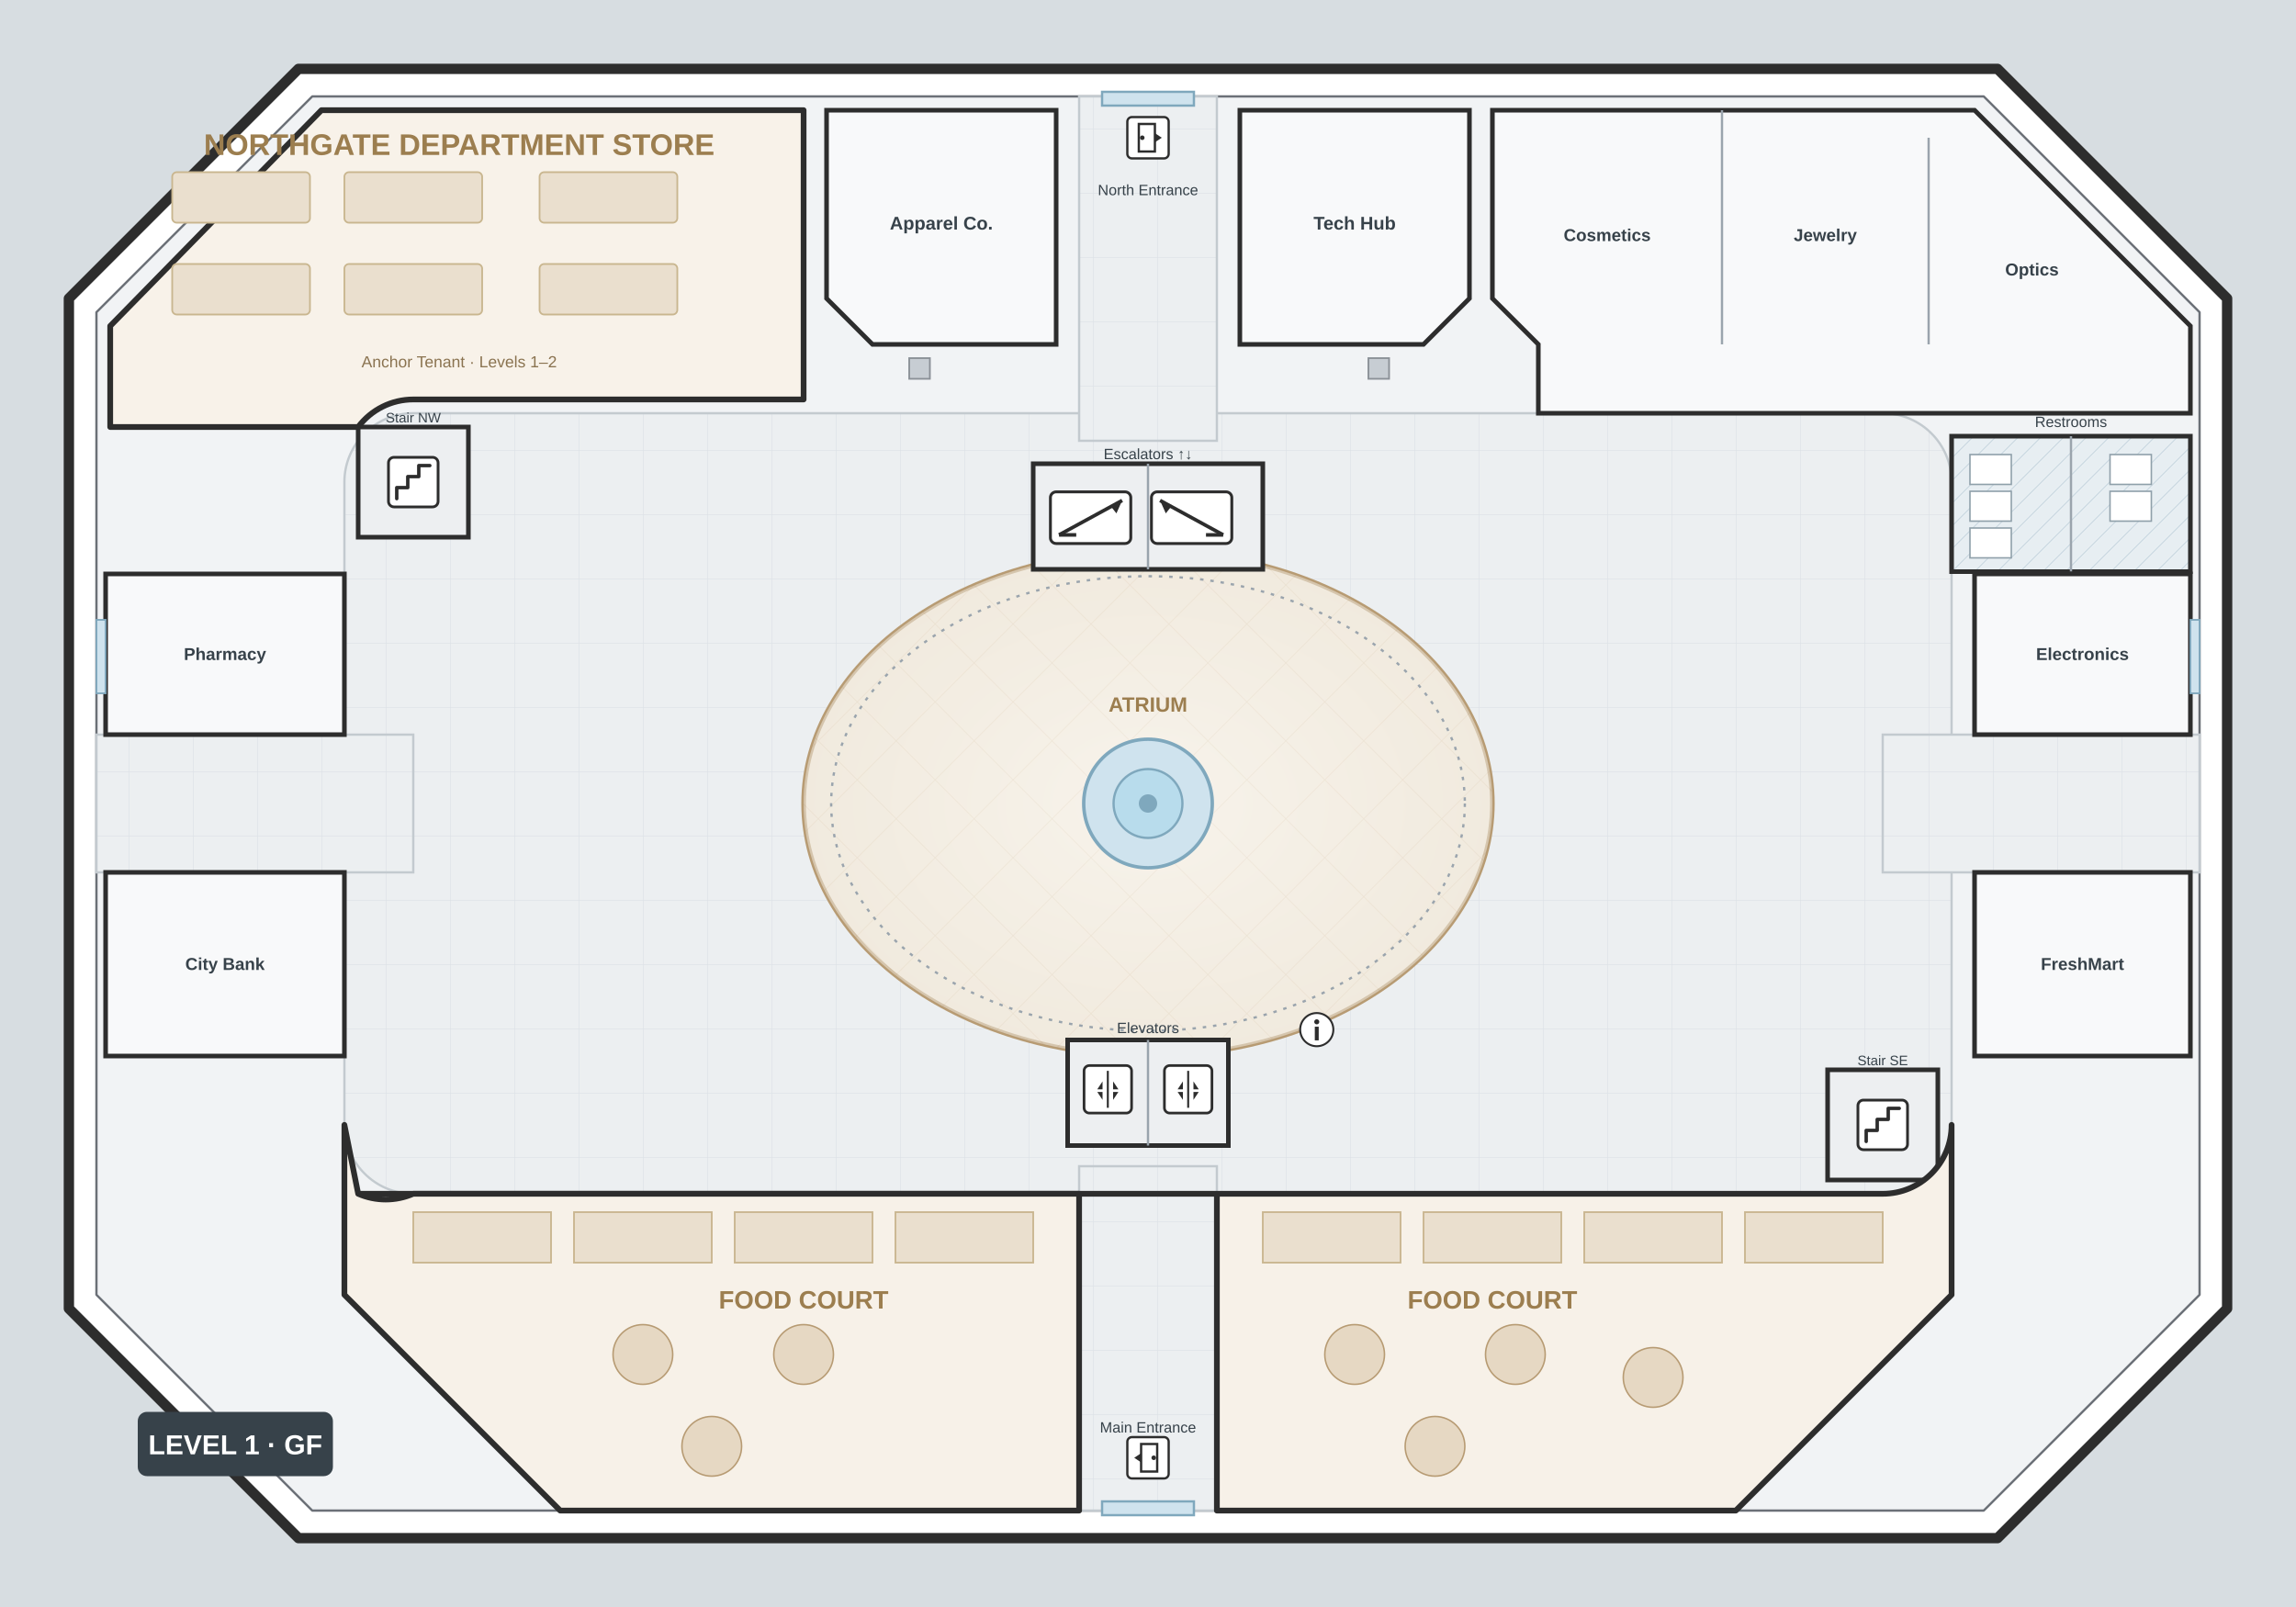
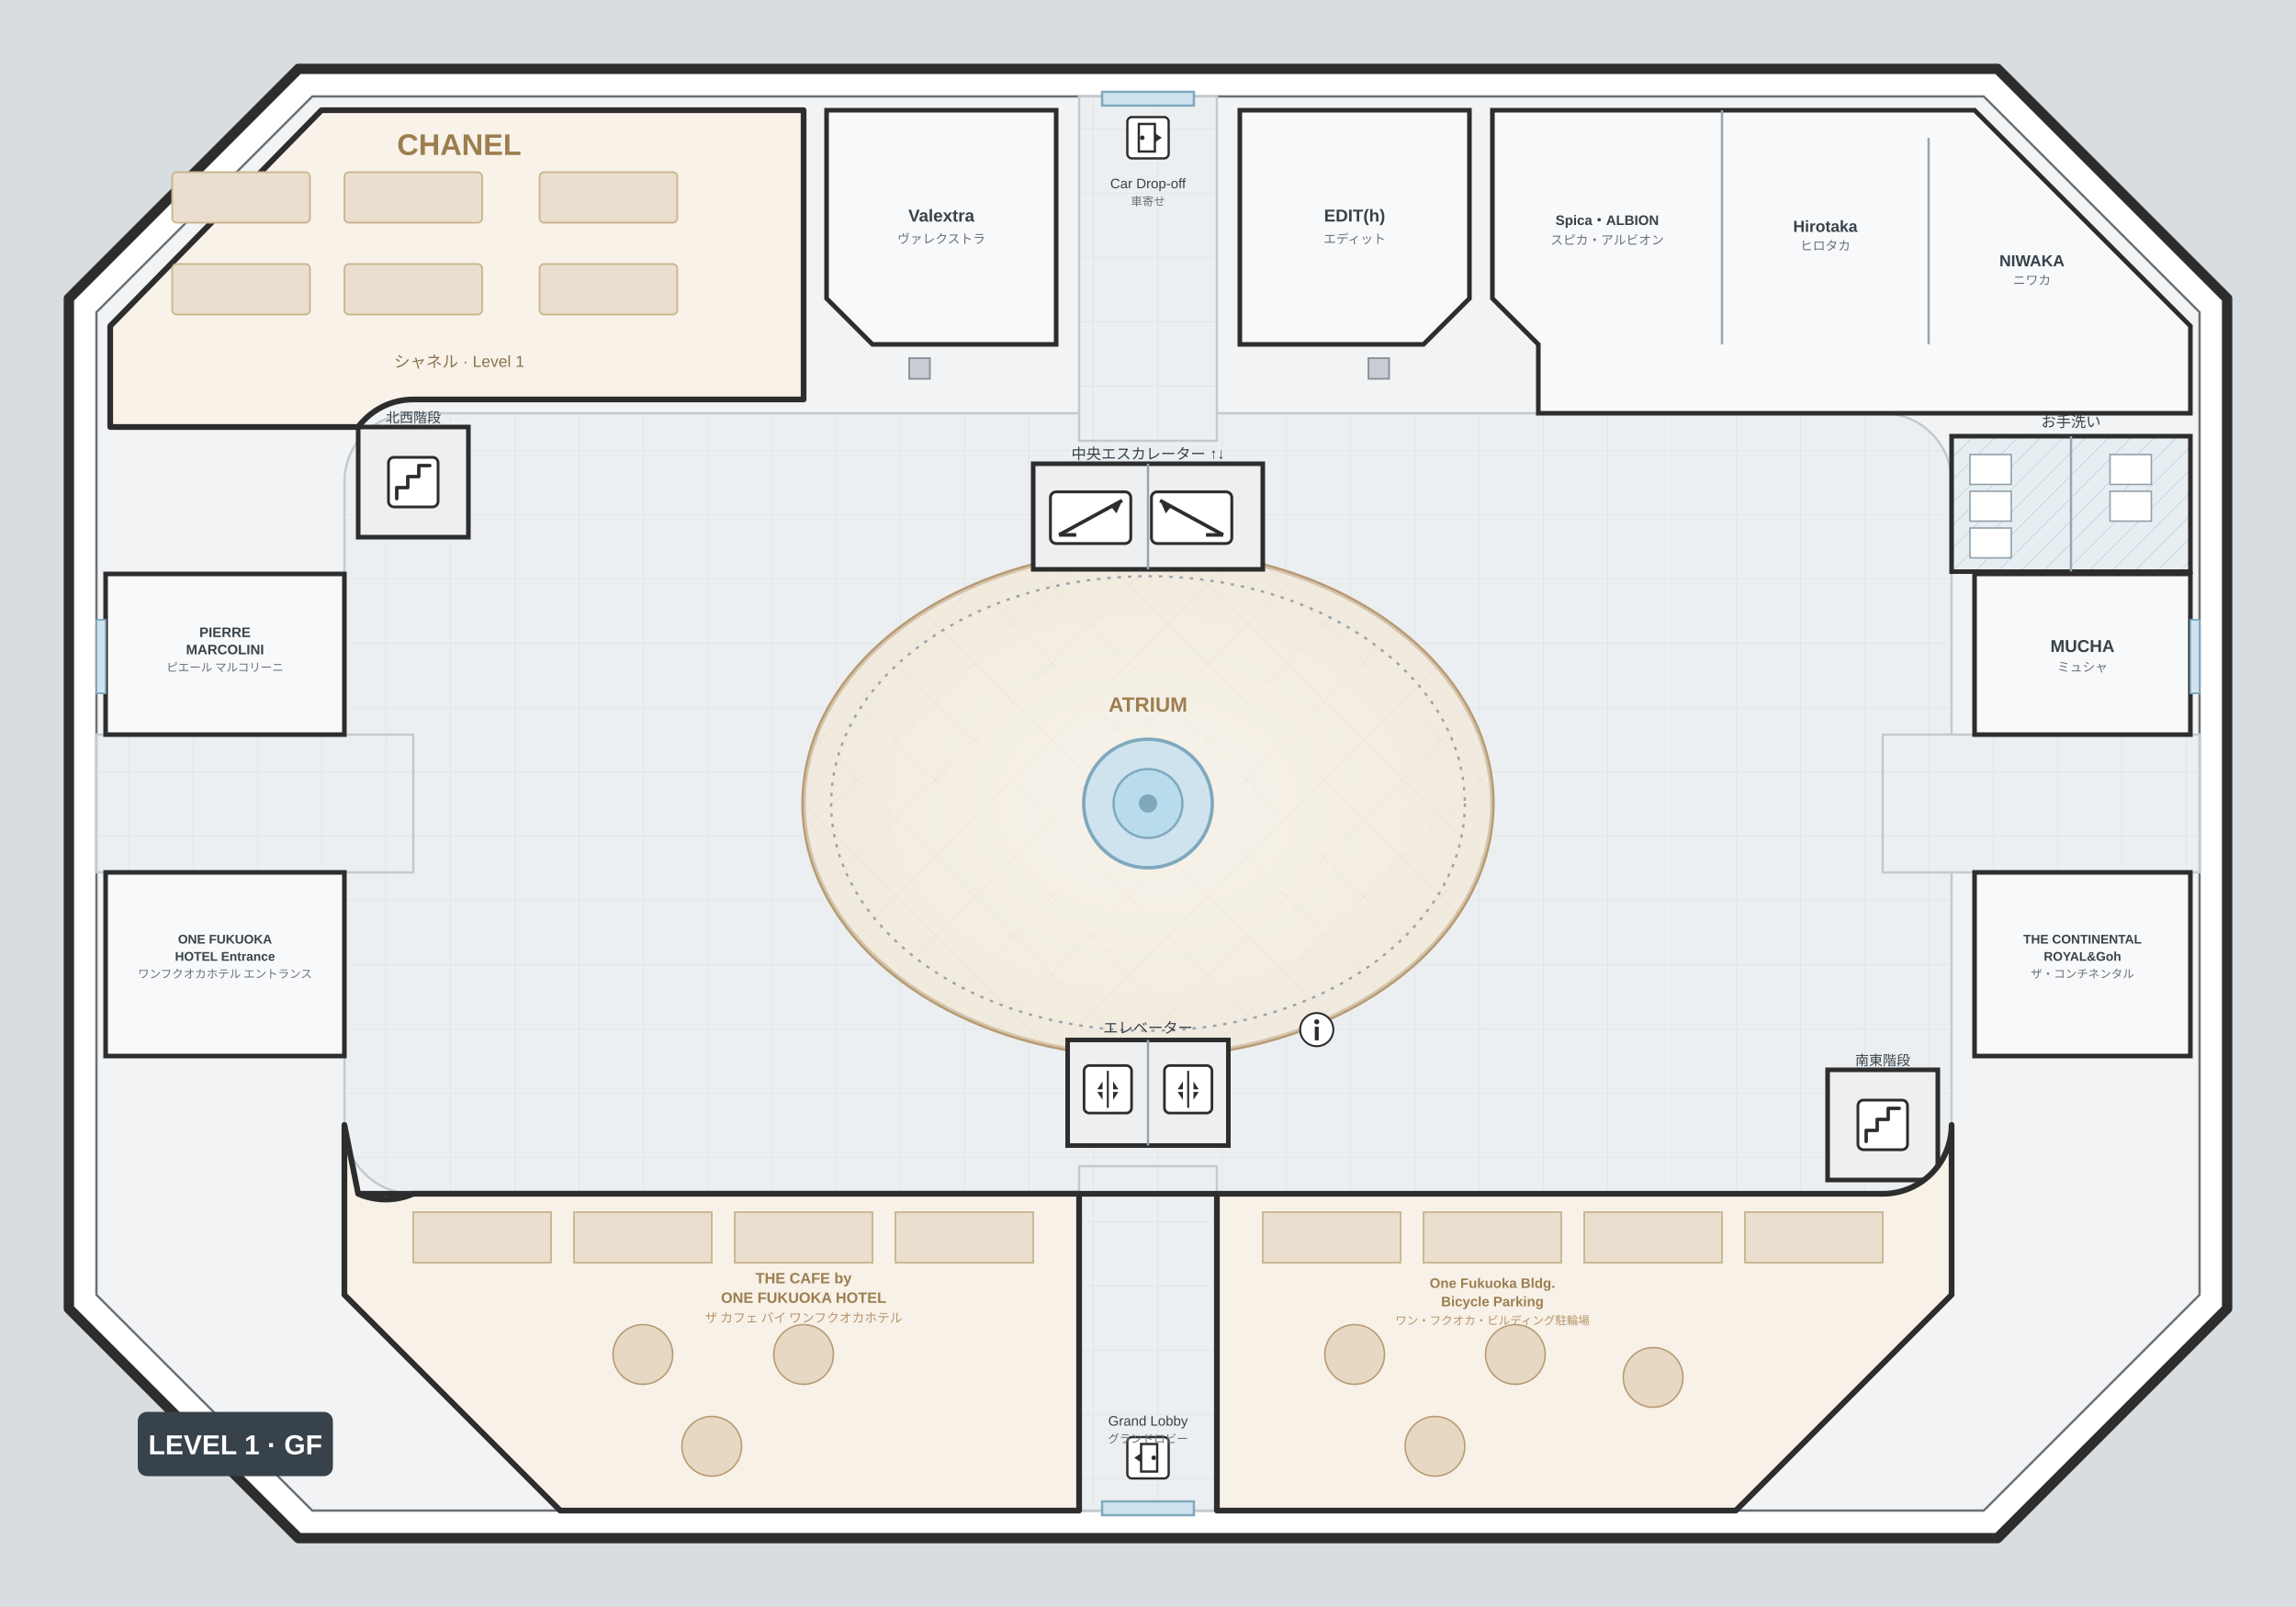
<svg xmlns="http://www.w3.org/2000/svg" viewBox="0 0 2000 1400" width="2000" height="1400">
  <defs>
    <pattern id="concourse" width="56" height="56" patternUnits="userSpaceOnUse">
      <rect width="56" height="56" fill="#ECEFF1" />
      <path d="M56 0 H0 V56" fill="none" stroke="#DCE1E5" stroke-width="1" />
    </pattern>
    <pattern id="atriumFloor" width="48" height="48" patternUnits="userSpaceOnUse" patternTransform="rotate(45)">
      <rect width="48" height="48" fill="#F4EFE7" />
      <path d="M48 0 H0 V48" fill="none" stroke="#E4D9C7" stroke-width="1" />
    </pattern>
    <pattern id="wetHatch" width="14" height="14" patternUnits="userSpaceOnUse" patternTransform="rotate(45)">
      <rect width="14" height="14" fill="#E7EEF2" />
      <line x1="0" y1="0" x2="0" y2="14" stroke="#BFD0DA" stroke-width="1.2" />
    </pattern>
    <radialGradient id="atriumLight" cx="50%" cy="50%" r="55%">
      <stop offset="0%" stop-color="#FBF7EF" />
      <stop offset="100%" stop-color="#EDE3D2" />
    </radialGradient>
    <symbol id="icon-elevator" viewBox="0 0 40 40">
      <rect x="2" y="2" width="36" height="36" rx="4" fill="#FFFFFF" stroke="#2D2D2D" stroke-width="2" />
      <line x1="20" y1="6" x2="20" y2="34" stroke="#2D2D2D" stroke-width="1.5" />
      <polygon points="12,20 16,14 16,20" fill="#2D2D2D" />
      <polygon points="12,22 16,28 16,22" fill="#2D2D2D" />
      <polygon points="28,20 24,14 24,20" fill="#2D2D2D" />
      <polygon points="28,22 24,28 24,22" fill="#2D2D2D" />
    </symbol>
    <symbol id="icon-stairs" viewBox="0 0 40 40">
      <rect x="2" y="2" width="36" height="36" rx="4" fill="#FFFFFF" stroke="#2D2D2D" stroke-width="2" />
      <polyline points="8,32 8,24 16,24 16,16 24,16 24,8 32,8" fill="none" stroke="#2D2D2D" stroke-width="2.5" stroke-linecap="round" stroke-linejoin="round" />
    </symbol>
    <symbol id="icon-escalator" viewBox="0 0 60 40">
      <rect x="2" y="2" width="56" height="36" rx="4" fill="#FFFFFF" stroke="#2D2D2D" stroke-width="2" />
      <line x1="8" y1="32" x2="52" y2="8" stroke="#2D2D2D" stroke-width="2.5" />
      <polygon points="44,12 52,8 48,17" fill="#2D2D2D" />
      <line x1="8" y1="32" x2="20" y2="32" stroke="#2D2D2D" stroke-width="2.5" />
    </symbol>
    <symbol id="icon-entrance" viewBox="0 0 40 40">
      <rect x="2" y="2" width="36" height="36" rx="4" fill="#FFFFFF" stroke="#2D2D2D" stroke-width="2" />
      <path d="M14,8 L14,32 L28,32 L28,8 Z" fill="none" stroke="#2D2D2D" stroke-width="2" />
      <circle cx="25" cy="20" r="2" fill="#2D2D2D" />
      <polygon points="8,20 14,16 14,24" fill="#2D2D2D" />
    </symbol>
    <symbol id="icon-info" viewBox="0 0 40 40">
      <circle cx="20" cy="20" r="17" fill="#FFFFFF" stroke="#2D2D2D" stroke-width="2" />
      <circle cx="20" cy="12" r="2.6" fill="#2D2D2D" />
      <rect x="18" y="17" width="4" height="14" fill="#2D2D2D" />
    </symbol>
  </defs>
  <rect width="2000" height="1400" fill="#D7DDE1" />
  <path d="M 60,260            L 260,60  L 1740,60  L 1940,260            L 1940,1140 L 1740,1340 L 260,1340 L 60,1140 Z" fill="#FFFFFF" stroke="#2D2D2D" stroke-width="9" stroke-linejoin="round" />
  <path d="M 84,272            L 272,84  L 1728,84  L 1916,272            L 1916,1128 L 1728,1316 L 272,1316 L 84,1128 Z" fill="#F1F3F5" stroke="#6B7077" stroke-width="2" stroke-linejoin="round" />
  <g fill="#C7CDD3" stroke="#8A9097" stroke-width="1.5">
    <rect x="392" y="392" width="18" height="18" />
    <rect x="792" y="312" width="18" height="18" />
    <rect x="1192" y="312" width="18" height="18" />
    <rect x="1592" y="392" width="18" height="18" />
    <rect x="392" y="982" width="18" height="18" />
    <rect x="792" y="1062" width="18" height="18" />
    <rect x="1192" y="1062" width="18" height="18" />
    <rect x="1592" y="982" width="18" height="18" />
    <rect x="592" y="692" width="18" height="18" />
    <rect x="1392" y="692" width="18" height="18" />
  </g>
  <path d="M 360,360 H 1640 A 60,60 0 0 1 1700,420 V 980 A 60,60 0 0 1 1640,1040 H 360 A 60,60 0 0 1 300,980 V 420 A 60,60 0 0 1 360,360 Z" fill="url(#concourse)" stroke="#C3CACF" stroke-width="2" />
  <rect x="940" y="84" width="120" height="300" fill="url(#concourse)" stroke="#C3CACF" stroke-width="2" />
  <rect x="940" y="1016" width="120" height="300" fill="url(#concourse)" stroke="#C3CACF" stroke-width="2" />
  <rect x="1640" y="640" width="276" height="120" fill="url(#concourse)" stroke="#C3CACF" stroke-width="2" />
  <rect x="84" y="640" width="276" height="120" fill="url(#concourse)" stroke="#C3CACF" stroke-width="2" />
  <ellipse cx="1000" cy="700" rx="300" ry="220" fill="url(#atriumLight)" stroke="#B79B73" stroke-width="4" />
  <ellipse cx="1000" cy="700" rx="300" ry="220" fill="url(#atriumFloor)" opacity="0.5" />
  <ellipse cx="1000" cy="700" rx="276" ry="198" fill="none" stroke="#9AA4AD" stroke-width="2" stroke-dasharray="3 6" />
  <circle cx="1000" cy="700" r="56" fill="#CFE3EE" stroke="#7FA8BD" stroke-width="3" />
  <circle cx="1000" cy="700" r="30" fill="#B8DCEC" stroke="#7FA8BD" stroke-width="2" />
  <circle cx="1000" cy="700" r="8" fill="#7FA8BD" />
  <text x="1000" y="620" text-anchor="middle" font-family="Arial, sans-serif" font-size="18" font-weight="700" fill="#9C7E4F">ATRIUM</text>
  <g>
    <rect x="900" y="404" width="200" height="92" fill="#EDEFF1" stroke="#2D2D2D" stroke-width="4" />
    <line x1="1000" y1="404" x2="1000" y2="496" stroke="#9AA4AD" stroke-width="2" />
    <use href="#icon-escalator" x="912" y="426" width="76" height="50" />
    <use href="#icon-escalator" x="1012" y="426" width="76" height="50" transform="scale(-1,1) translate(-2088,0)" />
-     <text x="1000" y="400" text-anchor="middle" font-family="Arial, sans-serif" font-size="13" fill="#37424A">Escalators ↑↓</text>
+     <text x="1000" y="400" text-anchor="middle" font-family="Arial, sans-serif" font-size="13" fill="#37424A">中央エスカレーター ↑↓</text>
  </g>
  <g>
    <rect x="930" y="906" width="140" height="92" fill="#EDEFF1" stroke="#2D2D2D" stroke-width="4" />
    <line x1="1000" y1="906" x2="1000" y2="998" stroke="#9AA4AD" stroke-width="2" />
    <use href="#icon-elevator" x="942" y="926" width="46" height="46" />
    <use href="#icon-elevator" x="1012" y="926" width="46" height="46" />
-     <text x="1000" y="900" text-anchor="middle" font-family="Arial, sans-serif" font-size="13" fill="#37424A">Elevators</text>
+     <text x="1000" y="900" text-anchor="middle" font-family="Arial, sans-serif" font-size="13" fill="#37424A">エレベーター</text>
  </g>
  <g>
    <rect x="312" y="372" width="96" height="96" fill="#EDEFF1" stroke="#2D2D2D" stroke-width="4" />
    <use href="#icon-stairs" x="336" y="396" width="48" height="48" />
-     <text x="360" y="368" text-anchor="middle" font-family="Arial, sans-serif" font-size="12" fill="#37424A">Stair NW</text>
+     <text x="360" y="368" text-anchor="middle" font-family="Arial, sans-serif" font-size="12" fill="#37424A">北西階段</text>
  </g>
  <g>
    <rect x="1592" y="932" width="96" height="96" fill="#EDEFF1" stroke="#2D2D2D" stroke-width="4" />
    <use href="#icon-stairs" x="1616" y="956" width="48" height="48" />
-     <text x="1640" y="928" text-anchor="middle" font-family="Arial, sans-serif" font-size="12" fill="#37424A">Stair SE</text>
+     <text x="1640" y="928" text-anchor="middle" font-family="Arial, sans-serif" font-size="12" fill="#37424A">南東階段</text>
  </g>
  <g>
    <rect x="1700" y="380" width="208" height="118" fill="url(#wetHatch)" stroke="#2D2D2D" stroke-width="4" />
    <line x1="1804" y1="380" x2="1804" y2="498" stroke="#9AA4AD" stroke-width="2" />
    <g fill="#FFFFFF" stroke="#8FA0AA" stroke-width="1.3">
      <rect x="1716" y="396" width="36" height="26" />
      <rect x="1716" y="428" width="36" height="26" />
      <rect x="1716" y="460" width="36" height="26" />
      <rect x="1838" y="396" width="36" height="26" />
      <rect x="1838" y="428" width="36" height="26" />
    </g>
-     <text x="1804" y="372" text-anchor="middle" font-family="Arial, sans-serif" font-size="13" fill="#37424A">Restrooms</text>
+     <text x="1804" y="372" text-anchor="middle" font-family="Arial, sans-serif" font-size="13" fill="#37424A">お手洗い</text>
  </g>
  <path d="M 96,284 L 280,96 L 700,96 L 700,348 L 360,348 A 60,60 0 0 0 312,372 L 96,372 Z" fill="#F8F2E9" stroke="#2D2D2D" stroke-width="5" stroke-linejoin="round" />
  <g fill="#EADFce" stroke="#C9B68F" stroke-width="1.5">
    <rect x="150" y="150" width="120" height="44" rx="4" />
    <rect x="300" y="150" width="120" height="44" rx="4" />
    <rect x="470" y="150" width="120" height="44" rx="4" />
    <rect x="150" y="230" width="120" height="44" rx="4" />
    <rect x="300" y="230" width="120" height="44" rx="4" />
    <rect x="470" y="230" width="120" height="44" rx="4" />
  </g>
-   <text x="400" y="135" text-anchor="middle" font-family="Arial, sans-serif" font-size="26" font-weight="700" fill="#9C7E4F">NORTHGATE DEPARTMENT STORE</text>
-   <text x="400" y="320" text-anchor="middle" font-family="Arial, sans-serif" font-size="14" fill="#8A7350">Anchor Tenant · Levels 1–2</text>
+   <text x="400" y="135" text-anchor="middle" font-family="Arial, sans-serif" font-size="26" font-weight="700" fill="#9C7E4F">CHANEL</text>
+   <text x="400" y="320" text-anchor="middle" font-family="Arial, sans-serif" font-size="14" fill="#8A7350">シャネル · Level 1</text>
  <g stroke="#2D2D2D" stroke-width="4" fill="#F8F9FA">
    <path d="M 720,96 L 920,96 L 920,300 L 760,300 L 720,260 Z" />
    <path d="M 1080,96 L 1280,96 L 1280,260 L 1240,300 L 1080,300 Z" />
  </g>
-   <text x="820" y="200" text-anchor="middle" font-family="Arial, sans-serif" font-size="16" font-weight="600" fill="#37424A">Apparel Co.</text>
-   <text x="1180" y="200" text-anchor="middle" font-family="Arial, sans-serif" font-size="16" font-weight="600" fill="#37424A">Tech Hub</text>
+   <text x="820" y="193" text-anchor="middle" font-family="Arial, sans-serif" font-size="15" font-weight="600" fill="#37424A">Valextra</text>
+   <text x="820" y="212" text-anchor="middle" font-family="Arial, sans-serif" font-size="11" fill="#6B7077">ヴァレクストラ</text>
+   <text x="1180" y="193" text-anchor="middle" font-family="Arial, sans-serif" font-size="15" font-weight="600" fill="#37424A">EDIT(h)</text>
+   <text x="1180" y="212" text-anchor="middle" font-family="Arial, sans-serif" font-size="11" fill="#6B7077">エディット</text>
  <g stroke="#2D2D2D" stroke-width="4" fill="#F8F9FA">
    <path d="M 1300,96 L 1720,96 L 1908,284 L 1908,360 L 1340,360 L 1340,300 L 1300,260 Z" />
  </g>
  <line x1="1500" y1="96" x2="1500" y2="300" stroke="#9AA4AD" stroke-width="2" />
  <line x1="1680" y1="120" x2="1680" y2="300" stroke="#9AA4AD" stroke-width="2" />
-   <text x="1400" y="210" text-anchor="middle" font-family="Arial, sans-serif" font-size="15" font-weight="600" fill="#37424A">Cosmetics</text>
-   <text x="1590" y="210" text-anchor="middle" font-family="Arial, sans-serif" font-size="15" font-weight="600" fill="#37424A">Jewelry</text>
-   <text x="1770" y="240" text-anchor="middle" font-family="Arial, sans-serif" font-size="15" font-weight="600" fill="#37424A">Optics</text>
+   <text x="1400" y="196" text-anchor="middle" font-family="Arial, sans-serif" font-size="12" font-weight="600" fill="#37424A">Spica・ALBION</text>
+   <text x="1400" y="213" text-anchor="middle" font-family="Arial, sans-serif" font-size="11" fill="#6B7077">スピカ・アルビオン</text>
+   <text x="1590" y="202" text-anchor="middle" font-family="Arial, sans-serif" font-size="14" font-weight="600" fill="#37424A">Hirotaka</text>
+   <text x="1590" y="218" text-anchor="middle" font-family="Arial, sans-serif" font-size="11" fill="#6B7077">ヒロタカ</text>
+   <text x="1770" y="232" text-anchor="middle" font-family="Arial, sans-serif" font-size="14" font-weight="600" fill="#37424A">NIWAKA</text>
+   <text x="1770" y="248" text-anchor="middle" font-family="Arial, sans-serif" font-size="11" fill="#6B7077">ニワカ</text>
  <g stroke="#2D2D2D" stroke-width="4" fill="#F8F9FA">
    <rect x="1720" y="500" width="188" height="140" />
    <rect x="1720" y="760" width="188" height="160" />
  </g>
  <rect x="1908" y="540" width="8" height="64" fill="#CFE3EE" stroke="#7FA8BD" stroke-width="1.5" />
-   <text x="1814" y="575" text-anchor="middle" font-family="Arial, sans-serif" font-size="15" font-weight="600" fill="#37424A">Electronics</text>
-   <text x="1814" y="845" text-anchor="middle" font-family="Arial, sans-serif" font-size="15" font-weight="600" fill="#37424A">FreshMart</text>
+   <text x="1814" y="568" text-anchor="middle" font-family="Arial, sans-serif" font-size="15" font-weight="600" fill="#37424A">MUCHA</text>
+   <text x="1814" y="585" text-anchor="middle" font-family="Arial, sans-serif" font-size="11" fill="#6B7077">ミュシャ</text>
+   <text x="1814" y="822" text-anchor="middle" font-family="Arial, sans-serif" font-size="11" font-weight="600" fill="#37424A">THE CONTINENTAL</text>
+   <text x="1814" y="837" text-anchor="middle" font-family="Arial, sans-serif" font-size="11" font-weight="600" fill="#37424A">ROYAL&amp;Goh</text>
+   <text x="1814" y="852" text-anchor="middle" font-family="Arial, sans-serif" font-size="10" fill="#6B7077">ザ・コンチネンタル</text>
  <g stroke="#2D2D2D" stroke-width="4" fill="#F8F9FA">
    <rect x="92" y="500" width="208" height="140" />
    <rect x="92" y="760" width="208" height="160" />
  </g>
  <rect x="84" y="540" width="8" height="64" fill="#CFE3EE" stroke="#7FA8BD" stroke-width="1.5" />
-   <text x="196" y="575" text-anchor="middle" font-family="Arial, sans-serif" font-size="15" font-weight="600" fill="#37424A">Pharmacy</text>
-   <text x="196" y="845" text-anchor="middle" font-family="Arial, sans-serif" font-size="15" font-weight="600" fill="#37424A">City Bank</text>
+   <text x="196" y="555" text-anchor="middle" font-family="Arial, sans-serif" font-size="12" font-weight="600" fill="#37424A">PIERRE</text>
+   <text x="196" y="570" text-anchor="middle" font-family="Arial, sans-serif" font-size="12" font-weight="600" fill="#37424A">MARCOLINI</text>
+   <text x="196" y="585" text-anchor="middle" font-family="Arial, sans-serif" font-size="10" fill="#6B7077">ピエール マルコリーニ</text>
+   <text x="196" y="822" text-anchor="middle" font-family="Arial, sans-serif" font-size="11" font-weight="600" fill="#37424A">ONE FUKUOKA</text>
+   <text x="196" y="837" text-anchor="middle" font-family="Arial, sans-serif" font-size="11" font-weight="600" fill="#37424A">HOTEL Entrance</text>
+   <text x="196" y="852" text-anchor="middle" font-family="Arial, sans-serif" font-size="10" fill="#6B7077">ワンフクオカホテル エントランス</text>
  <path d="M 312,1040 H 1640 A 60,60 0 0 0 1700,980 V 1128 L 1512,1316 L 1060,1316 L 1060,1040 Z" fill="#F7F1E8" stroke="#2D2D2D" stroke-width="5" stroke-linejoin="round" />
  <path d="M 300,980 V 1128 L 488,1316 L 940,1316 L 940,1040 H 360 A 60,60 0 0 1 312,1040 Z" fill="#F7F1E8" stroke="#2D2D2D" stroke-width="5" stroke-linejoin="round" />
  <g fill="#EADFce" stroke="#C9B68F" stroke-width="1.5">
    <rect x="360" y="1056" width="120" height="44" />
    <rect x="500" y="1056" width="120" height="44" />
    <rect x="640" y="1056" width="120" height="44" />
    <rect x="780" y="1056" width="120" height="44" />
    <rect x="1100" y="1056" width="120" height="44" />
    <rect x="1240" y="1056" width="120" height="44" />
    <rect x="1380" y="1056" width="120" height="44" />
    <rect x="1520" y="1056" width="120" height="44" />
  </g>
  <g fill="#E6D8C3" stroke="#B79B73" stroke-width="1.3">
    <circle cx="560" cy="1180" r="26" />
    <circle cx="700" cy="1180" r="26" />
    <circle cx="620" cy="1260" r="26" />
    <circle cx="1180" cy="1180" r="26" />
    <circle cx="1320" cy="1180" r="26" />
    <circle cx="1250" cy="1260" r="26" />
    <circle cx="1440" cy="1200" r="26" />
  </g>
-   <text x="700" y="1140" text-anchor="middle" font-family="Arial, sans-serif" font-size="22" font-weight="700" fill="#9C7E4F">FOOD COURT</text>
-   <text x="1300" y="1140" text-anchor="middle" font-family="Arial, sans-serif" font-size="22" font-weight="700" fill="#9C7E4F">FOOD COURT</text>
+   <text x="700" y="1118" text-anchor="middle" font-family="Arial, sans-serif" font-size="13" font-weight="700" fill="#9C7E4F">THE CAFE by</text>
+   <text x="700" y="1135" text-anchor="middle" font-family="Arial, sans-serif" font-size="13" font-weight="700" fill="#9C7E4F">ONE FUKUOKA HOTEL</text>
+   <text x="700" y="1152" text-anchor="middle" font-family="Arial, sans-serif" font-size="11" fill="#B8956A">ザ カフェ バイ ワンフクオカホテル</text>
+   <text x="1300" y="1122" text-anchor="middle" font-family="Arial, sans-serif" font-size="12" font-weight="700" fill="#9C7E4F">One Fukuoka Bldg.</text>
+   <text x="1300" y="1138" text-anchor="middle" font-family="Arial, sans-serif" font-size="12" font-weight="700" fill="#9C7E4F">Bicycle Parking</text>
+   <text x="1300" y="1154" text-anchor="middle" font-family="Arial, sans-serif" font-size="10" fill="#B8956A">ワン・フクオカ・ビルディング駐輪場</text>
  <rect x="960" y="1308" width="80" height="12" fill="#CFE3EE" stroke="#7FA8BD" stroke-width="2" />
  <use href="#icon-entrance" x="980" y="1250" width="40" height="40" />
-   <text x="1000" y="1248" text-anchor="middle" font-family="Arial, sans-serif" font-size="13" fill="#37424A">Main Entrance</text>
+   <text x="1000" y="1242" text-anchor="middle" font-family="Arial, sans-serif" font-size="12" fill="#37424A">Grand Lobby</text>
+   <text x="1000" y="1257" text-anchor="middle" font-family="Arial, sans-serif" font-size="10" fill="#6B7077">グランドロビー</text>
  <rect x="960" y="80" width="80" height="12" fill="#CFE3EE" stroke="#7FA8BD" stroke-width="2" />
  <use href="#icon-entrance" x="980" y="100" width="40" height="40" transform="rotate(180 1000 120)" />
-   <text x="1000" y="170" text-anchor="middle" font-family="Arial, sans-serif" font-size="13" fill="#37424A">North Entrance</text>
+   <text x="1000" y="164" text-anchor="middle" font-family="Arial, sans-serif" font-size="12" fill="#37424A">Car Drop-off</text>
+   <text x="1000" y="179" text-anchor="middle" font-family="Arial, sans-serif" font-size="10" fill="#6B7077">車寄せ</text>
  <use href="#icon-info" x="1130" y="880" width="34" height="34" />
  <g>
    <rect x="120" y="1230" width="170" height="56" rx="8" fill="#37424A" />
    <text x="205" y="1267" text-anchor="middle" font-family="Arial, sans-serif" font-size="24" font-weight="700" fill="#FFFFFF">LEVEL 1 · GF</text>
  </g>
</svg>
